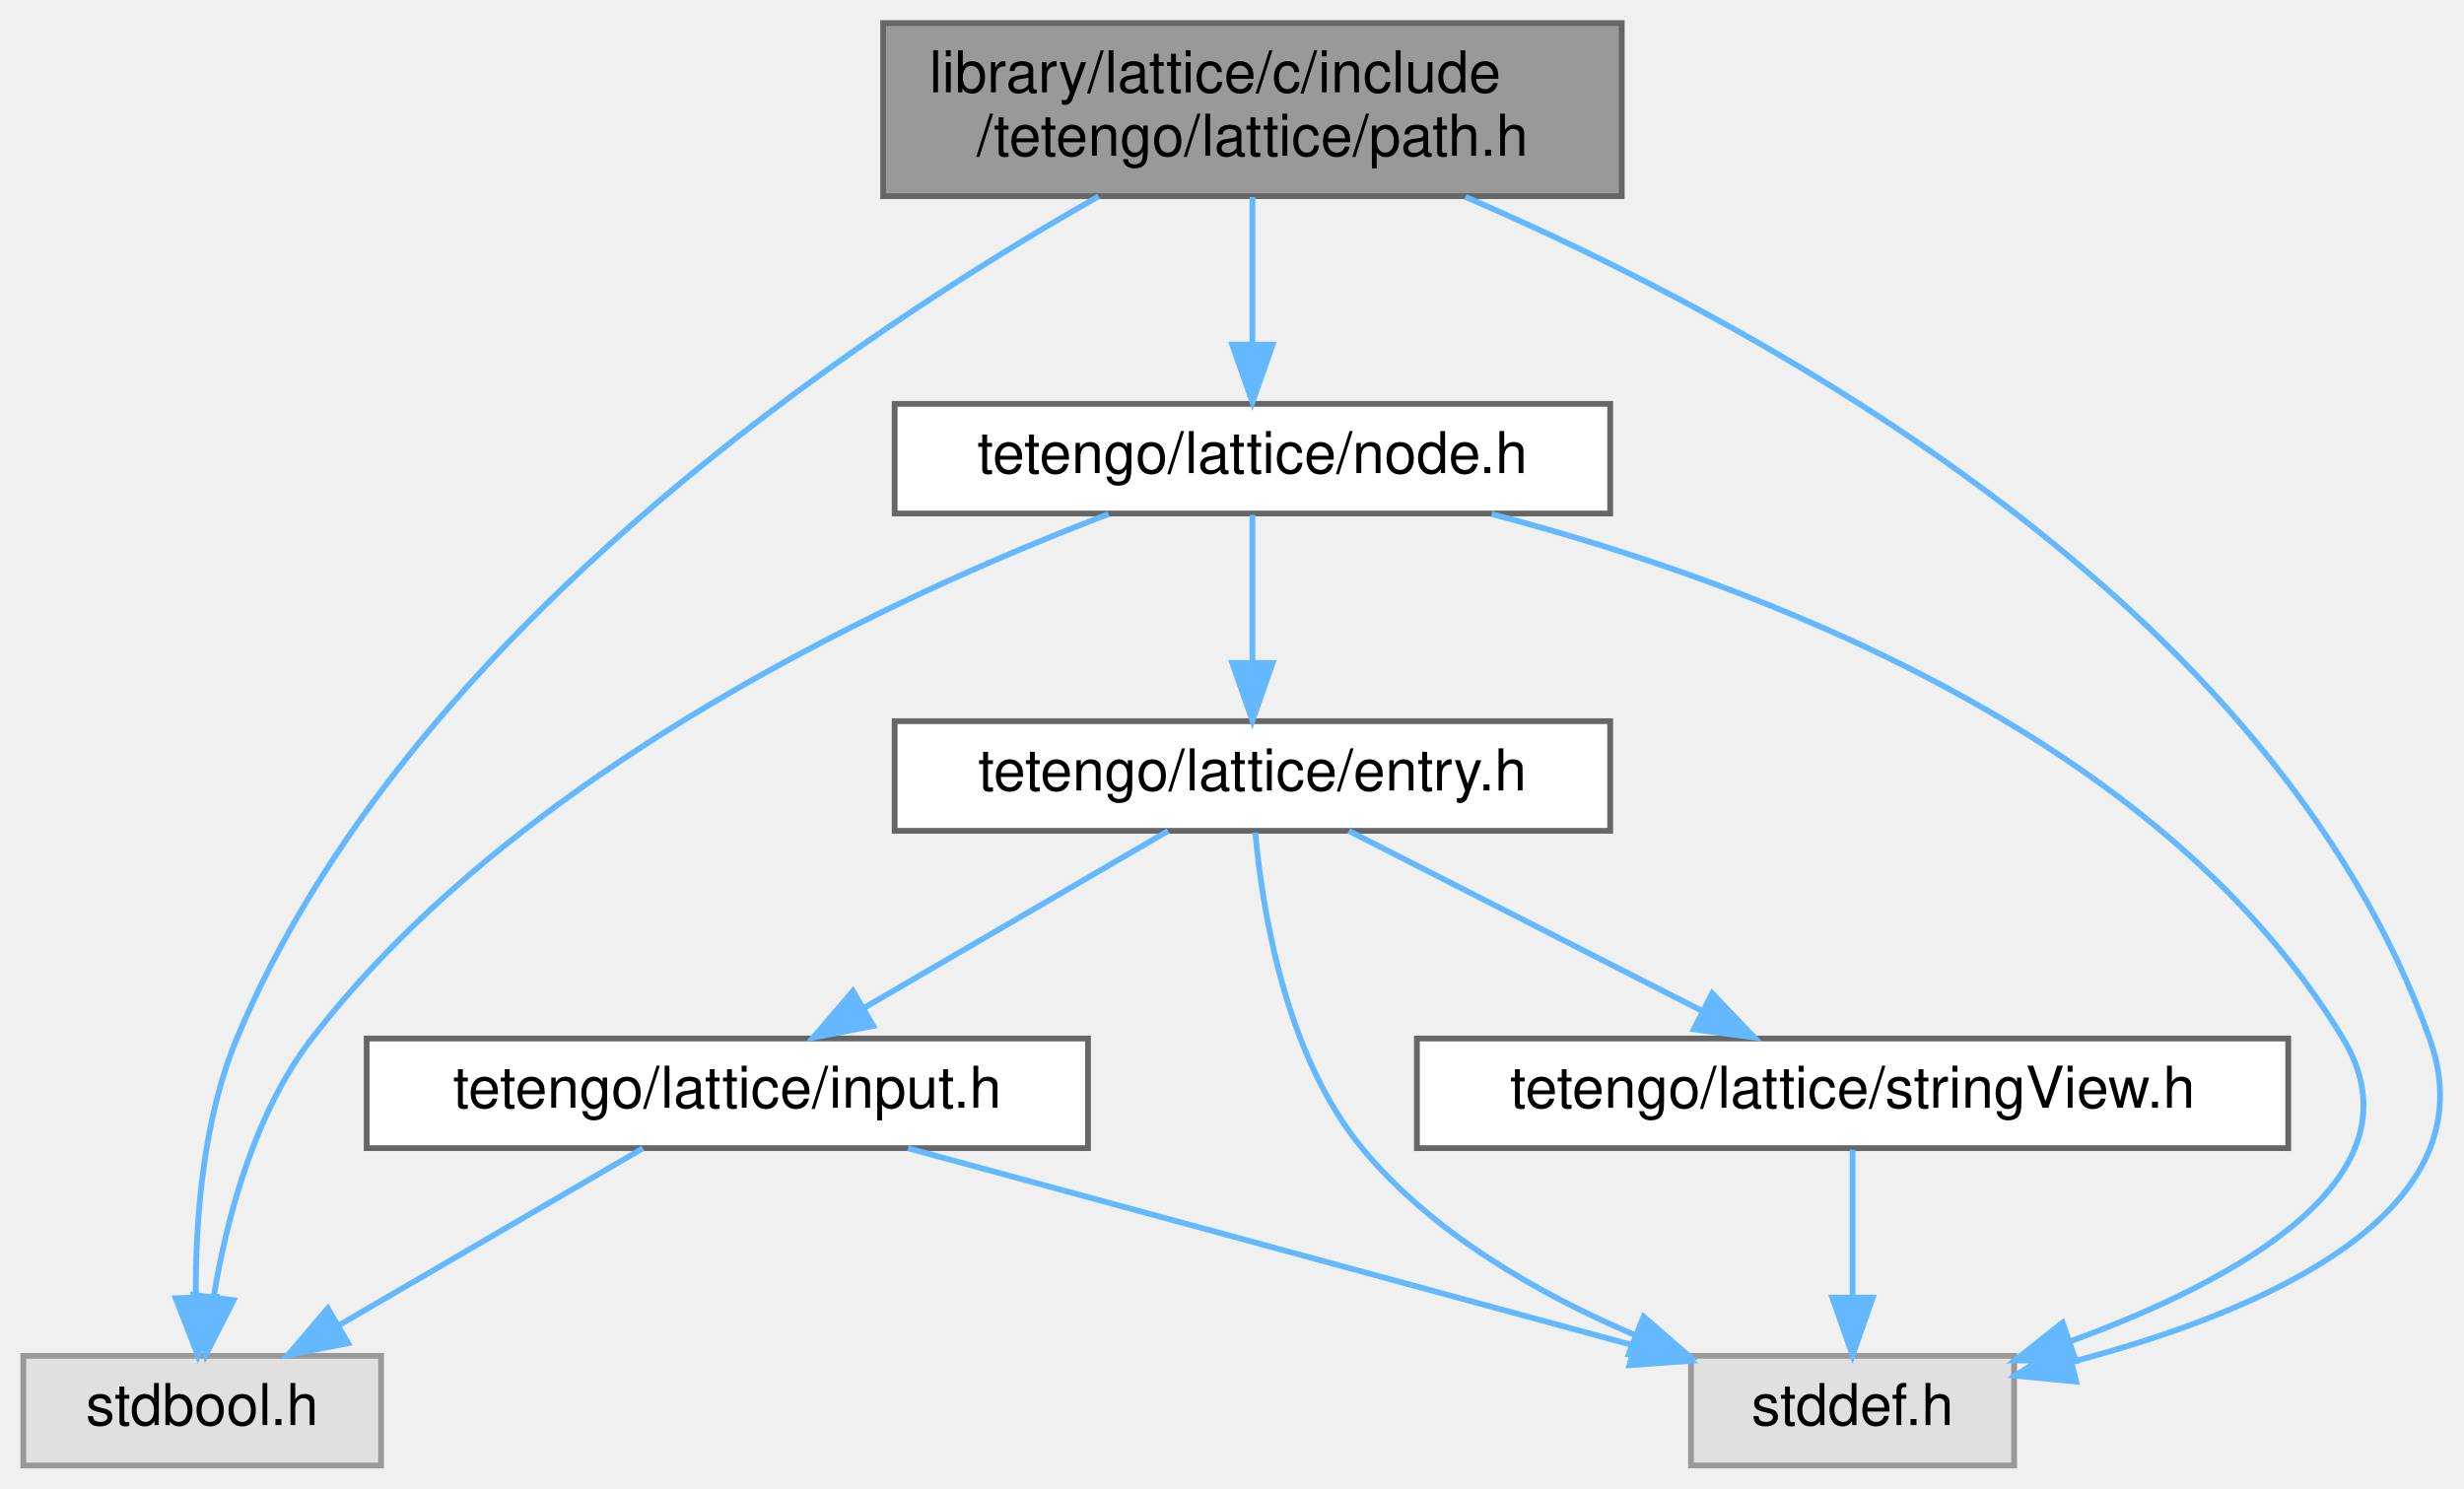
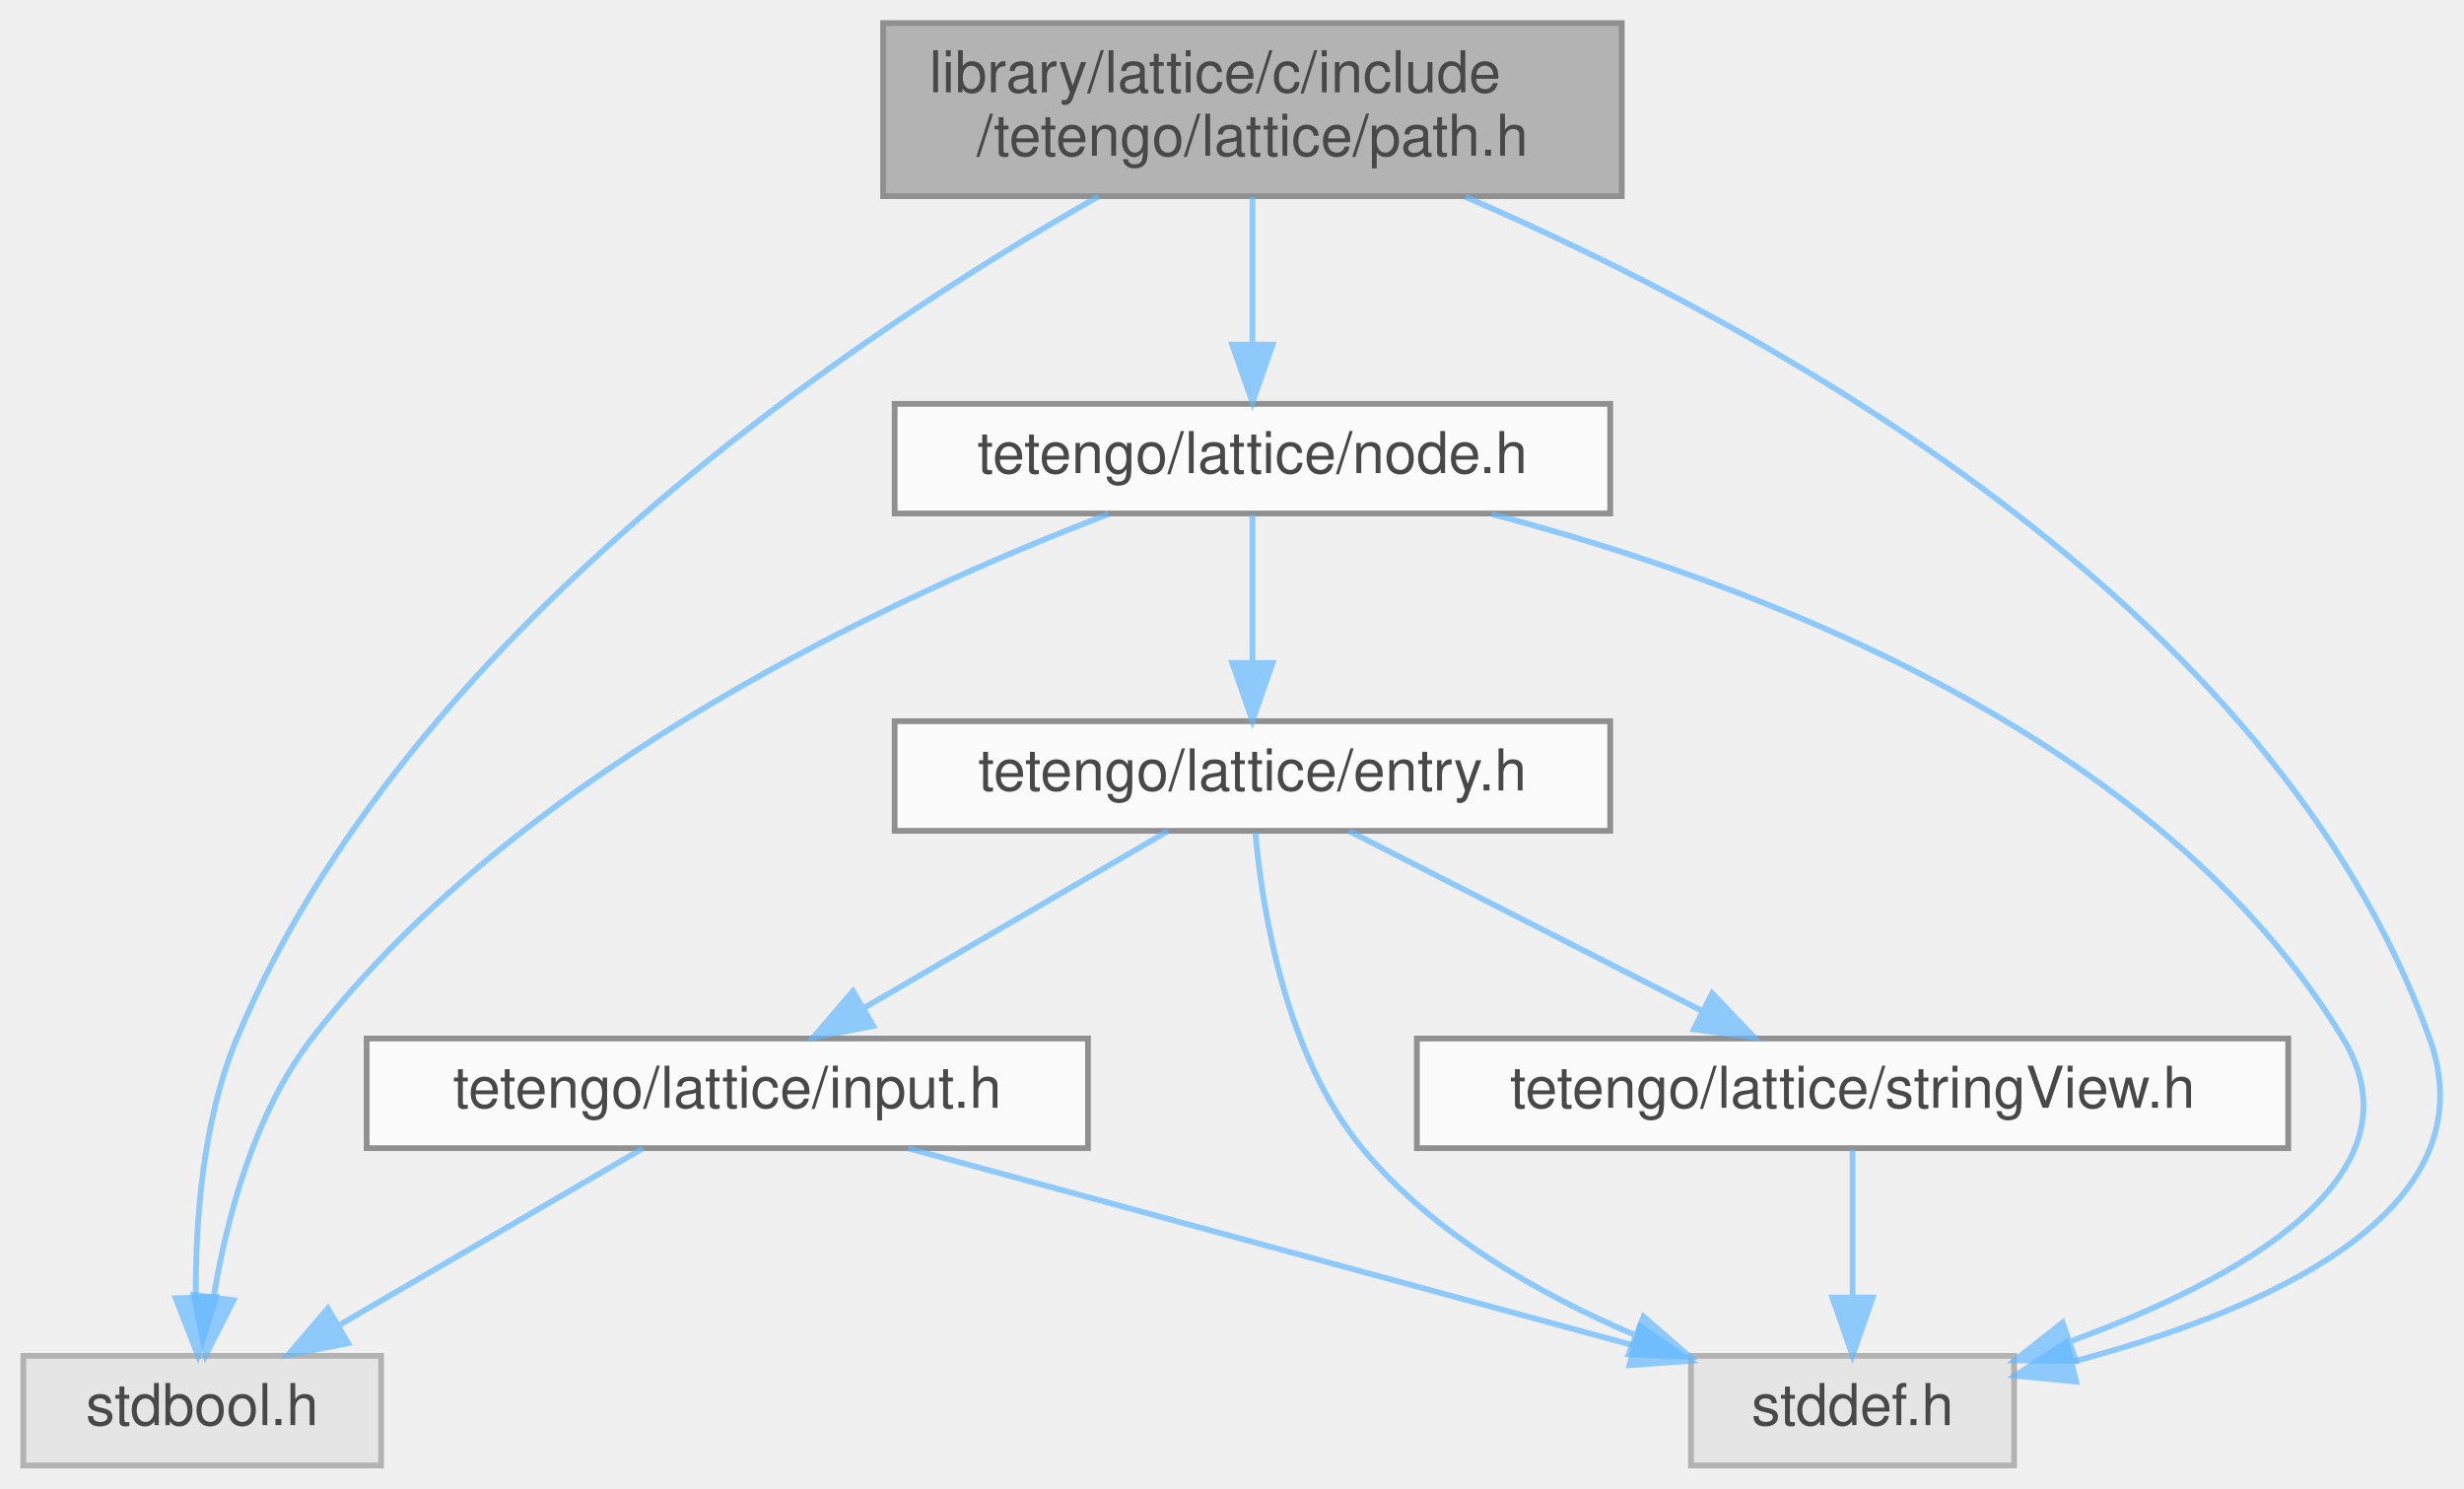
<svg xmlns="http://www.w3.org/2000/svg" xmlns:xlink="http://www.w3.org/1999/xlink" width="427pt" height="258pt" viewBox="0.00 0.00 426.92 258.00">
-   <g id="graph0" class="graph" transform="scale(1 1) rotate(0) translate(4 254)">
-     <g id="node1" class="node">
-       <g id="a_node1">
-         <a xlink:title="A path.">
-           <polygon fill="#999999" stroke="#666666" points="277,-250 149,-250 149,-220 277,-220 277,-250" />
-           <text text-anchor="start" x="157" y="-238" font-family="Helvetica,sans-Serif" font-size="10.00">library/lattice/c/include</text>
-           <text text-anchor="middle" x="213" y="-227" font-family="Helvetica,sans-Serif" font-size="10.00">/tetengo/lattice/path.h</text>
-         </a>
+   <svg id="main" version="1.1" xml:space="preserve">
+     <style type="text/css">
+ .node, .edge {opacity: 0.7;}
+ .node.selected, .edge.selected {opacity: 1;}
+ .edge:hover path { stroke: red; }
+ .edge:hover polygon { stroke: red; fill: red; }
+ </style>
+     <svg id="graph" class="graph">
+       <g id="graph0" class="graph" transform="scale(1 1) rotate(0) translate(4 254)">
+         <g id="Node000001" class="node">
+           <g id="a_Node000001">
+             <a xlink:title="A path.">
+               <polygon fill="#999999" stroke="#666666" points="277,-250 149,-250 149,-220 277,-220 277,-250" />
+               <text text-anchor="start" x="157" y="-238" font-family="Helvetica,sans-Serif" font-size="10.00">library/lattice/c/include</text>
+               <text text-anchor="middle" x="213" y="-227" font-family="Helvetica,sans-Serif" font-size="10.00">/tetengo/lattice/path.h</text>
+             </a>
+           </g>
+         </g>
+         <g id="Node000002" class="node">
+           <g id="a_Node000002">
+             <a xlink:title=" ">
+               <polygon fill="#e0e0e0" stroke="#999999" points="62,-19 0,-19 0,0 62,0 62,-19" />
+               <text text-anchor="middle" x="31" y="-7" font-family="Helvetica,sans-Serif" font-size="10.00">stdbool.h</text>
+             </a>
+           </g>
+         </g>
+         <g id="edge1_Node000001_Node000002" class="edge">
+           <g id="a_edge1_Node000001_Node000002">
+             <a xlink:title=" ">
+               <path fill="none" stroke="#63b8ff" d="M186.35,-219.98C144.81,-196.38 66.34,-144.31 37,-74 31.06,-59.77 29.81,-42.24 29.9,-29.2" />
+               <polygon fill="#63b8ff" stroke="#63b8ff" points="33.4,-29.22 30.24,-19.1 26.41,-28.98 33.4,-29.22" />
+             </a>
+           </g>
+         </g>
+         <g id="Node000003" class="node">
+           <g id="a_Node000003">
+             <a xlink:title=" ">
+               <polygon fill="#e0e0e0" stroke="#999999" points="345,-19 289,-19 289,0 345,0 345,-19" />
+               <text text-anchor="middle" x="317" y="-7" font-family="Helvetica,sans-Serif" font-size="10.00">stddef.h</text>
+             </a>
+           </g>
+         </g>
+         <g id="edge2_Node000001_Node000003" class="edge">
+           <g id="a_edge2_Node000001_Node000003">
+             <a xlink:title=" ">
+               <path fill="none" stroke="#63b8ff" d="M249.91,-219.88C300.97,-197.87 389.91,-149.88 417,-74 427.87,-43.55 387.66,-26.55 355.02,-17.96" />
+               <polygon fill="#63b8ff" stroke="#63b8ff" points="355.75,-14.54 345.2,-15.56 354.08,-21.34 355.75,-14.54" />
+             </a>
+           </g>
+         </g>
+         <g id="Node000004" class="node">
+           <g id="a_Node000004">
+             <a xlink:href="node_8h.html" target="_top" xlink:title="A node.">
+               <polygon fill="white" stroke="#666666" points="275,-184 151,-184 151,-165 275,-165 275,-184" />
+               <text text-anchor="middle" x="213" y="-172" font-family="Helvetica,sans-Serif" font-size="10.00">tetengo/lattice/node.h</text>
+             </a>
+           </g>
+         </g>
+         <g id="edge3_Node000001_Node000004" class="edge">
+           <g id="a_edge3_Node000001_Node000004">
+             <a xlink:title=" ">
+               <path fill="none" stroke="#63b8ff" d="M213,-219.84C213,-212.21 213,-202.7 213,-194.45" />
+               <polygon fill="#63b8ff" stroke="#63b8ff" points="216.5,-194.27 213,-184.27 209.5,-194.27 216.5,-194.27" />
+             </a>
+           </g>
+         </g>
+         <g id="edge4_Node000004_Node000002" class="edge">
+           <g id="a_edge4_Node000004_Node000002">
+             <a xlink:title=" ">
+               <path fill="none" stroke="#63b8ff" d="M188.07,-164.9C152.22,-151.25 86.44,-121.26 50,-74 40.01,-61.04 35.26,-42.89 33,-29.31" />
+               <polygon fill="#63b8ff" stroke="#63b8ff" points="36.44,-28.64 31.64,-19.19 29.51,-29.57 36.44,-28.64" />
+             </a>
+           </g>
+         </g>
+         <g id="edge5_Node000004_Node000003" class="edge">
+           <g id="a_edge5_Node000004_Node000003">
+             <a xlink:title=" ">
+               <path fill="none" stroke="#63b8ff" d="M254.45,-164.9C299.74,-153.05 370.09,-126.86 402,-74 416.5,-49.99 383.67,-32.07 354.69,-21.5" />
+               <polygon fill="#63b8ff" stroke="#63b8ff" points="355.68,-18.14 345.08,-18.19 353.4,-24.76 355.68,-18.14" />
+             </a>
+           </g>
+         </g>
+         <g id="Node000005" class="node">
+           <g id="a_Node000005">
+             <a xlink:href="entry_8h.html" target="_top" xlink:title="An entry.">
+               <polygon fill="white" stroke="#666666" points="275,-129 151,-129 151,-110 275,-110 275,-129" />
+               <text text-anchor="middle" x="213" y="-117" font-family="Helvetica,sans-Serif" font-size="10.00">tetengo/lattice/entry.h</text>
+             </a>
+           </g>
+         </g>
+         <g id="edge6_Node000004_Node000005" class="edge">
+           <g id="a_edge6_Node000004_Node000005">
+             <a xlink:title=" ">
+               <path fill="none" stroke="#63b8ff" d="M213,-164.75C213,-157.8 213,-147.85 213,-139.13" />
+               <polygon fill="#63b8ff" stroke="#63b8ff" points="216.5,-139.09 213,-129.09 209.5,-139.09 216.5,-139.09" />
+             </a>
+           </g>
+         </g>
+         <g id="edge7_Node000005_Node000003" class="edge">
+           <g id="a_edge7_Node000005_Node000003">
+             <a xlink:title=" ">
+               <path fill="none" stroke="#63b8ff" d="M213.5,-109.7C214.69,-96.44 218.68,-71.16 232,-55 244.23,-40.18 262.69,-29.68 279.29,-22.61" />
+               <polygon fill="#63b8ff" stroke="#63b8ff" points="280.79,-25.79 288.79,-18.84 278.21,-19.28 280.79,-25.79" />
+             </a>
+           </g>
+         </g>
+         <g id="Node000006" class="node">
+           <g id="a_Node000006">
+             <a xlink:href="input_8h.html" target="_top" xlink:title="An input.">
+               <polygon fill="white" stroke="#666666" points="184.5,-74 59.5,-74 59.5,-55 184.5,-55 184.5,-74" />
+               <text text-anchor="middle" x="122" y="-62" font-family="Helvetica,sans-Serif" font-size="10.00">tetengo/lattice/input.h</text>
+             </a>
+           </g>
+         </g>
+         <g id="edge8_Node000005_Node000006" class="edge">
+           <g id="a_edge8_Node000005_Node000006">
+             <a xlink:title=" ">
+               <path fill="none" stroke="#63b8ff" d="M198.38,-109.98C184.14,-101.69 162.25,-88.94 145.55,-79.22" />
+               <polygon fill="#63b8ff" stroke="#63b8ff" points="147.29,-76.18 136.89,-74.17 143.77,-82.23 147.29,-76.18" />
+             </a>
+           </g>
+         </g>
+         <g id="Node000007" class="node">
+           <g id="a_Node000007">
+             <a xlink:href="stringView_8h.html" target="_top" xlink:title="A string view.">
+               <polygon fill="white" stroke="#666666" points="392.5,-74 241.5,-74 241.5,-55 392.5,-55 392.5,-74" />
+               <text text-anchor="middle" x="317" y="-62" font-family="Helvetica,sans-Serif" font-size="10.00">tetengo/lattice/stringView.h</text>
+             </a>
+           </g>
+         </g>
+         <g id="edge11_Node000005_Node000007" class="edge">
+           <g id="a_edge11_Node000005_Node000007">
+             <a xlink:title=" ">
+               <path fill="none" stroke="#63b8ff" d="M229.71,-109.98C246.21,-101.57 271.7,-88.59 290.88,-78.81" />
+               <polygon fill="#63b8ff" stroke="#63b8ff" points="292.67,-81.83 299.99,-74.17 289.49,-75.59 292.67,-81.83" />
+             </a>
+           </g>
+         </g>
+         <g id="edge9_Node000006_Node000002" class="edge">
+           <g id="a_edge9_Node000006_Node000002">
+             <a xlink:title=" ">
+               <path fill="none" stroke="#63b8ff" d="M107.38,-54.98C93.14,-46.69 71.25,-33.94 54.55,-24.22" />
+               <polygon fill="#63b8ff" stroke="#63b8ff" points="56.29,-21.18 45.89,-19.17 52.77,-27.23 56.29,-21.18" />
+             </a>
+           </g>
+         </g>
+         <g id="edge10_Node000006_Node000003" class="edge">
+           <g id="a_edge10_Node000006_Node000003">
+             <a xlink:title=" ">
+               <path fill="none" stroke="#63b8ff" d="M153.33,-54.98C187.58,-45.68 242.44,-30.76 279.09,-20.8" />
+               <polygon fill="#63b8ff" stroke="#63b8ff" points="280.18,-24.13 288.91,-18.13 278.34,-17.38 280.18,-24.13" />
+             </a>
+           </g>
+         </g>
+         <g id="edge12_Node000007_Node000003" class="edge">
+           <g id="a_edge12_Node000007_Node000003">
+             <a xlink:title=" ">
+               <path fill="none" stroke="#63b8ff" d="M317,-54.75C317,-47.8 317,-37.85 317,-29.13" />
+               <polygon fill="#63b8ff" stroke="#63b8ff" points="320.5,-29.09 317,-19.09 313.5,-29.09 320.5,-29.09" />
+             </a>
+           </g>
+         </g>
      </g>
-     </g>
-     <g id="node2" class="node">
-       <g id="a_node2">
-         <a xlink:title=" ">
-           <polygon fill="#e0e0e0" stroke="#999999" points="62,-19 0,-19 0,0 62,0 62,-19" />
-           <text text-anchor="middle" x="31" y="-7" font-family="Helvetica,sans-Serif" font-size="10.00">stdbool.h</text>
-         </a>
-       </g>
-     </g>
-     <g id="edge1" class="edge">
-       <path fill="none" stroke="#63b8ff" d="M186.35,-219.98C144.81,-196.38 66.34,-144.31 37,-74 31.06,-59.77 29.81,-42.24 29.9,-29.2" />
-       <polygon fill="#63b8ff" stroke="#63b8ff" points="33.4,-29.22 30.24,-19.1 26.41,-28.98 33.4,-29.22" />
-     </g>
-     <g id="node3" class="node">
-       <g id="a_node3">
-         <a xlink:title=" ">
-           <polygon fill="#e0e0e0" stroke="#999999" points="345,-19 289,-19 289,0 345,0 345,-19" />
-           <text text-anchor="middle" x="317" y="-7" font-family="Helvetica,sans-Serif" font-size="10.00">stddef.h</text>
-         </a>
-       </g>
-     </g>
-     <g id="edge2" class="edge">
-       <path fill="none" stroke="#63b8ff" d="M249.91,-219.88C300.97,-197.87 389.91,-149.88 417,-74 427.87,-43.55 387.66,-26.55 355.02,-17.96" />
-       <polygon fill="#63b8ff" stroke="#63b8ff" points="355.75,-14.54 345.2,-15.56 354.08,-21.34 355.75,-14.54" />
-     </g>
-     <g id="node4" class="node">
-       <g id="a_node4">
-         <a xlink:href="node_8h.html" target="_top" xlink:title="A node.">
-           <polygon fill="white" stroke="#666666" points="275,-184 151,-184 151,-165 275,-165 275,-184" />
-           <text text-anchor="middle" x="213" y="-172" font-family="Helvetica,sans-Serif" font-size="10.00">tetengo/lattice/node.h</text>
-         </a>
-       </g>
-     </g>
-     <g id="edge3" class="edge">
-       <path fill="none" stroke="#63b8ff" d="M213,-219.84C213,-212.21 213,-202.7 213,-194.45" />
-       <polygon fill="#63b8ff" stroke="#63b8ff" points="216.5,-194.27 213,-184.27 209.5,-194.27 216.5,-194.27" />
-     </g>
-     <g id="edge4" class="edge">
-       <path fill="none" stroke="#63b8ff" d="M188.07,-164.9C152.22,-151.25 86.44,-121.26 50,-74 40.01,-61.04 35.26,-42.89 33,-29.31" />
-       <polygon fill="#63b8ff" stroke="#63b8ff" points="36.44,-28.64 31.64,-19.19 29.51,-29.57 36.44,-28.64" />
-     </g>
-     <g id="edge5" class="edge">
-       <path fill="none" stroke="#63b8ff" d="M254.45,-164.9C299.74,-153.05 370.09,-126.86 402,-74 416.5,-49.99 383.67,-32.07 354.69,-21.5" />
-       <polygon fill="#63b8ff" stroke="#63b8ff" points="355.68,-18.14 345.08,-18.19 353.4,-24.76 355.68,-18.14" />
-     </g>
-     <g id="node5" class="node">
-       <g id="a_node5">
-         <a xlink:href="entry_8h.html" target="_top" xlink:title="An entry.">
-           <polygon fill="white" stroke="#666666" points="275,-129 151,-129 151,-110 275,-110 275,-129" />
-           <text text-anchor="middle" x="213" y="-117" font-family="Helvetica,sans-Serif" font-size="10.00">tetengo/lattice/entry.h</text>
-         </a>
-       </g>
-     </g>
-     <g id="edge6" class="edge">
-       <path fill="none" stroke="#63b8ff" d="M213,-164.75C213,-157.8 213,-147.85 213,-139.13" />
-       <polygon fill="#63b8ff" stroke="#63b8ff" points="216.5,-139.09 213,-129.09 209.5,-139.09 216.5,-139.09" />
-     </g>
-     <g id="edge7" class="edge">
-       <path fill="none" stroke="#63b8ff" d="M213.5,-109.7C214.69,-96.44 218.68,-71.16 232,-55 244.23,-40.18 262.69,-29.68 279.29,-22.61" />
-       <polygon fill="#63b8ff" stroke="#63b8ff" points="280.79,-25.79 288.79,-18.84 278.21,-19.28 280.79,-25.79" />
-     </g>
-     <g id="node6" class="node">
-       <g id="a_node6">
-         <a xlink:href="input_8h.html" target="_top" xlink:title="An input.">
-           <polygon fill="white" stroke="#666666" points="184.5,-74 59.5,-74 59.5,-55 184.5,-55 184.5,-74" />
-           <text text-anchor="middle" x="122" y="-62" font-family="Helvetica,sans-Serif" font-size="10.00">tetengo/lattice/input.h</text>
-         </a>
-       </g>
-     </g>
-     <g id="edge8" class="edge">
-       <path fill="none" stroke="#63b8ff" d="M198.38,-109.98C184.14,-101.69 162.25,-88.94 145.55,-79.22" />
-       <polygon fill="#63b8ff" stroke="#63b8ff" points="147.29,-76.18 136.89,-74.17 143.77,-82.23 147.29,-76.18" />
-     </g>
-     <g id="node7" class="node">
-       <g id="a_node7">
-         <a xlink:href="stringView_8h.html" target="_top" xlink:title="A string view.">
-           <polygon fill="white" stroke="#666666" points="392.5,-74 241.5,-74 241.5,-55 392.5,-55 392.5,-74" />
-           <text text-anchor="middle" x="317" y="-62" font-family="Helvetica,sans-Serif" font-size="10.00">tetengo/lattice/stringView.h</text>
-         </a>
-       </g>
-     </g>
-     <g id="edge11" class="edge">
-       <path fill="none" stroke="#63b8ff" d="M229.71,-109.98C246.21,-101.57 271.7,-88.59 290.88,-78.81" />
-       <polygon fill="#63b8ff" stroke="#63b8ff" points="292.67,-81.83 299.99,-74.17 289.49,-75.59 292.67,-81.83" />
-     </g>
-     <g id="edge9" class="edge">
-       <path fill="none" stroke="#63b8ff" d="M107.38,-54.98C93.14,-46.69 71.25,-33.94 54.55,-24.22" />
-       <polygon fill="#63b8ff" stroke="#63b8ff" points="56.29,-21.18 45.89,-19.17 52.77,-27.23 56.29,-21.18" />
-     </g>
-     <g id="edge10" class="edge">
-       <path fill="none" stroke="#63b8ff" d="M153.33,-54.98C187.58,-45.68 242.44,-30.76 279.09,-20.8" />
-       <polygon fill="#63b8ff" stroke="#63b8ff" points="280.18,-24.13 288.91,-18.13 278.34,-17.38 280.18,-24.13" />
-     </g>
-     <g id="edge12" class="edge">
-       <path fill="none" stroke="#63b8ff" d="M317,-54.75C317,-47.8 317,-37.85 317,-29.13" />
-       <polygon fill="#63b8ff" stroke="#63b8ff" points="320.5,-29.09 317,-19.09 313.5,-29.09 320.5,-29.09" />
-     </g>
-   </g>
+     </svg>
+   </svg>
+   <style type="text/css">
+ 
+ [data-mouse-over-selected='false'] { opacity: 0.7; }
+ [data-mouse-over-selected='true']  { opacity: 1.0; }
+ 
+ </style>
</svg>
